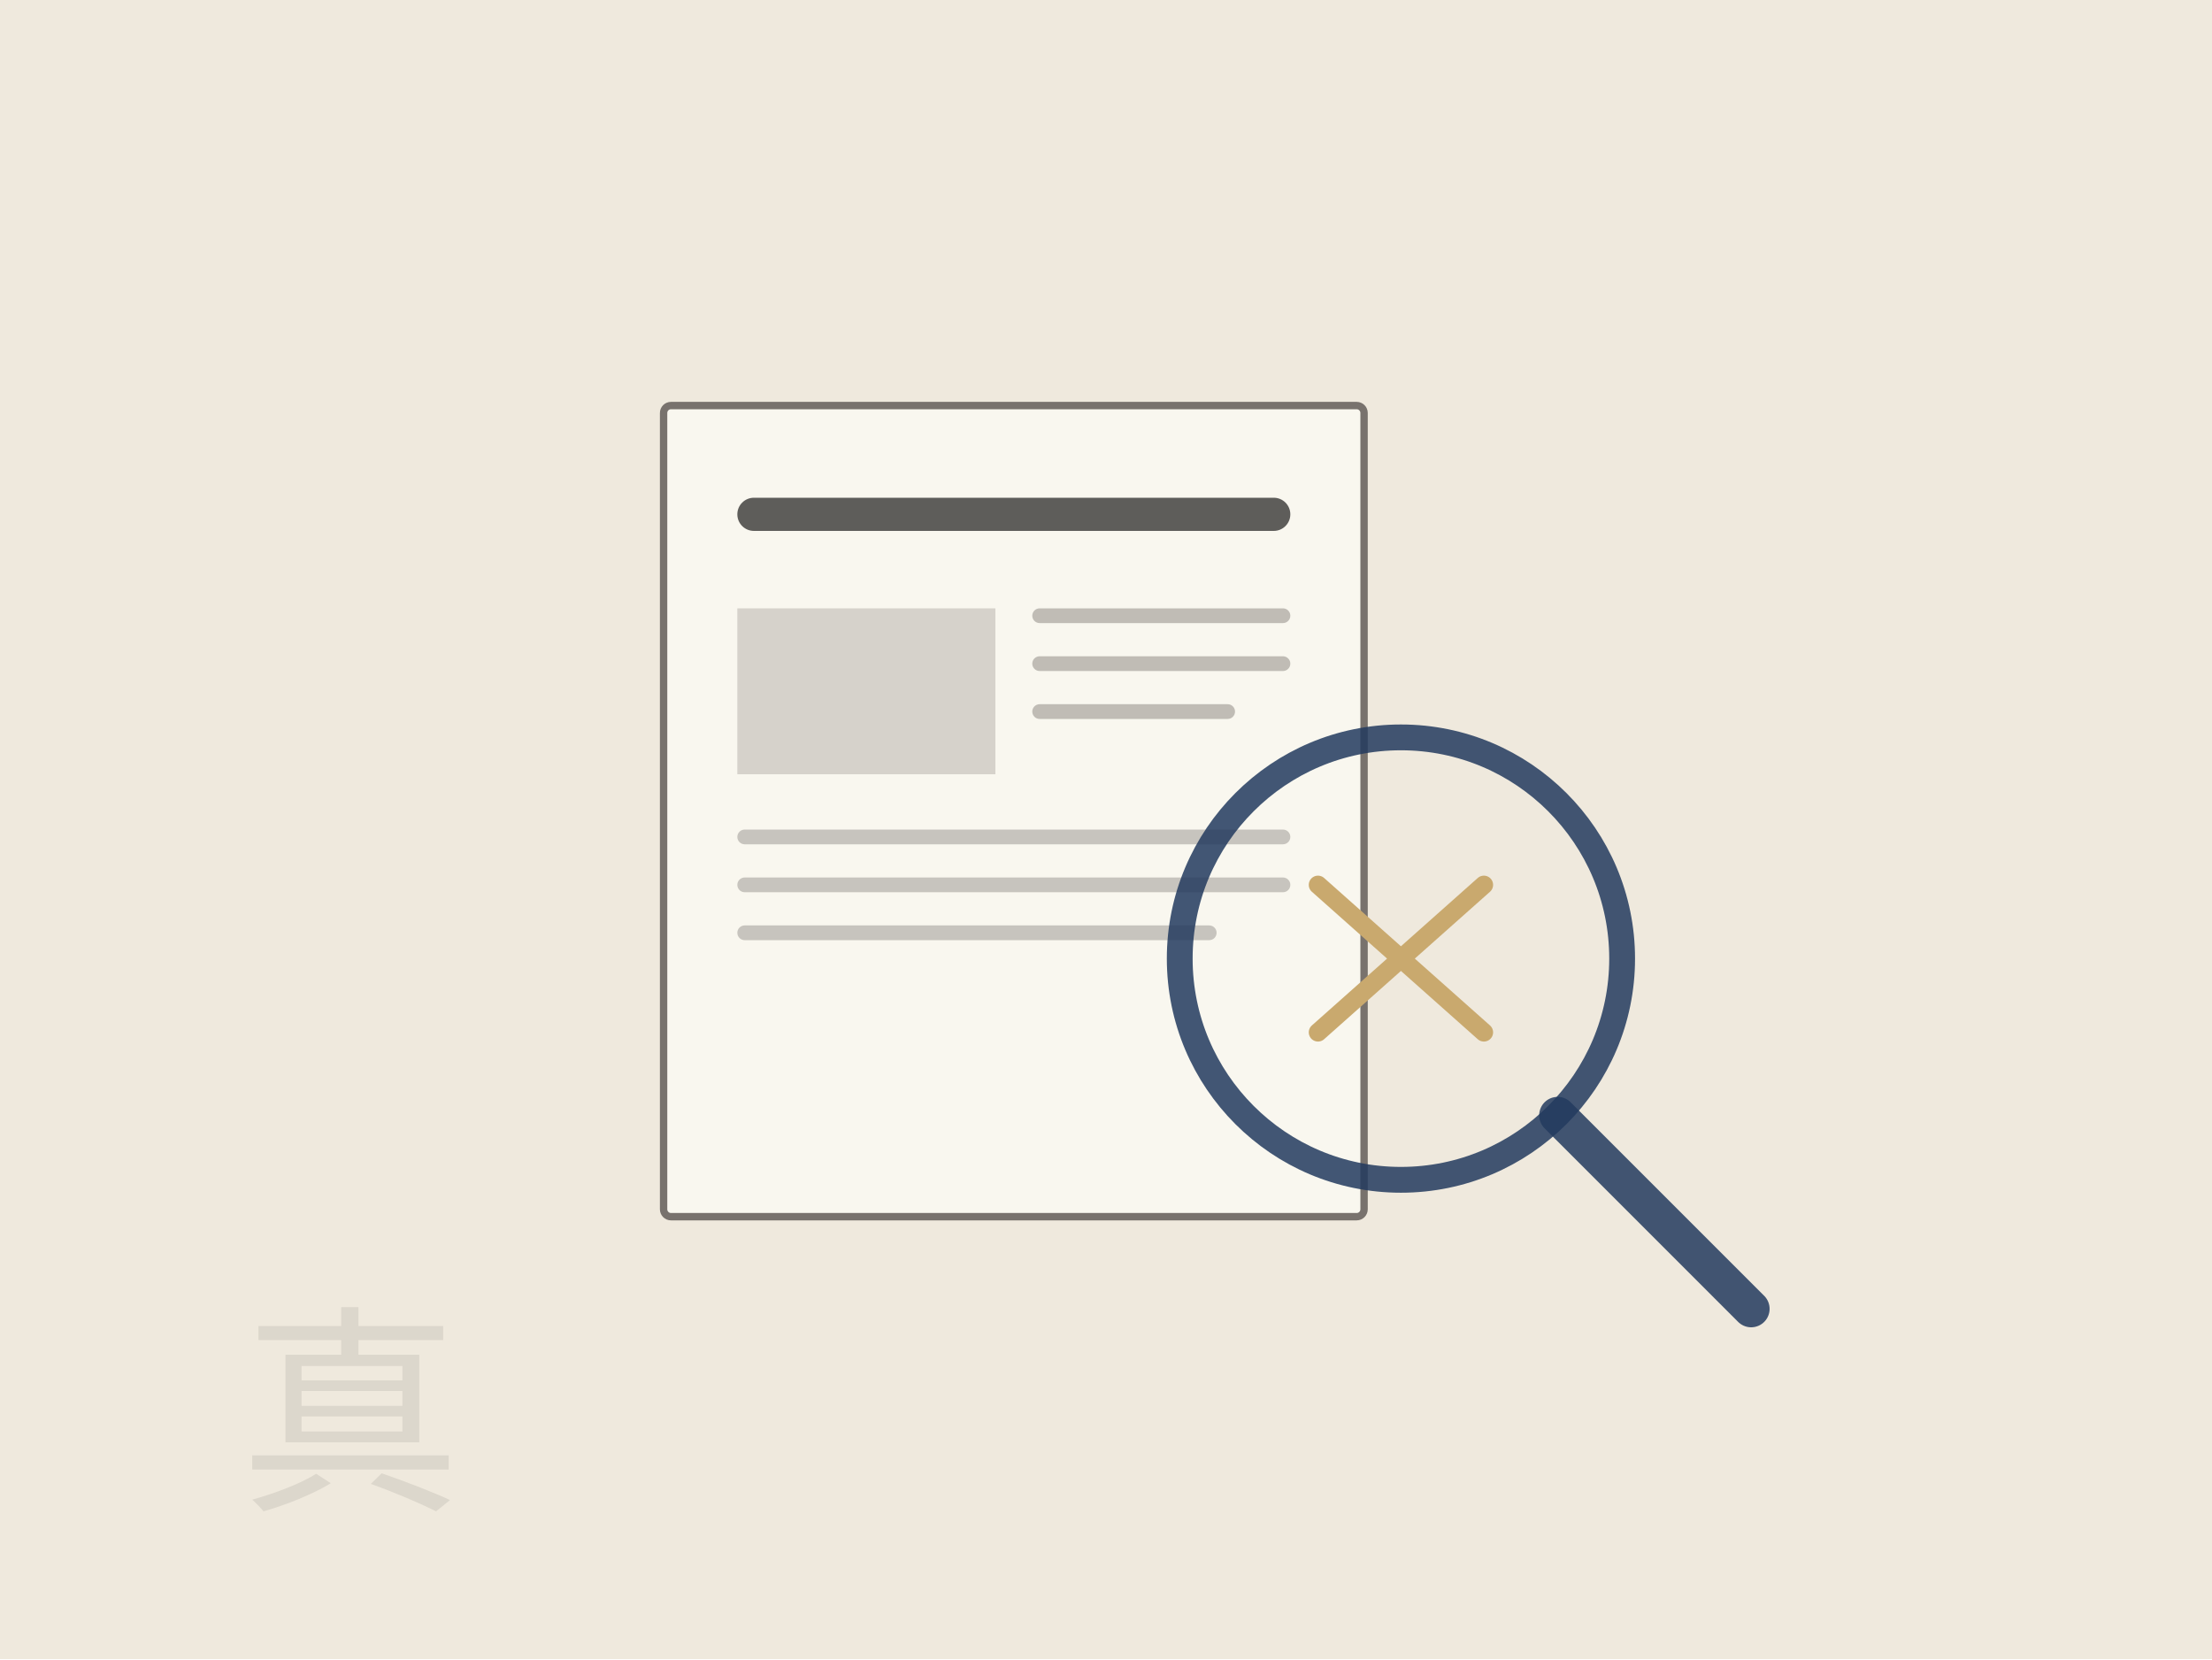
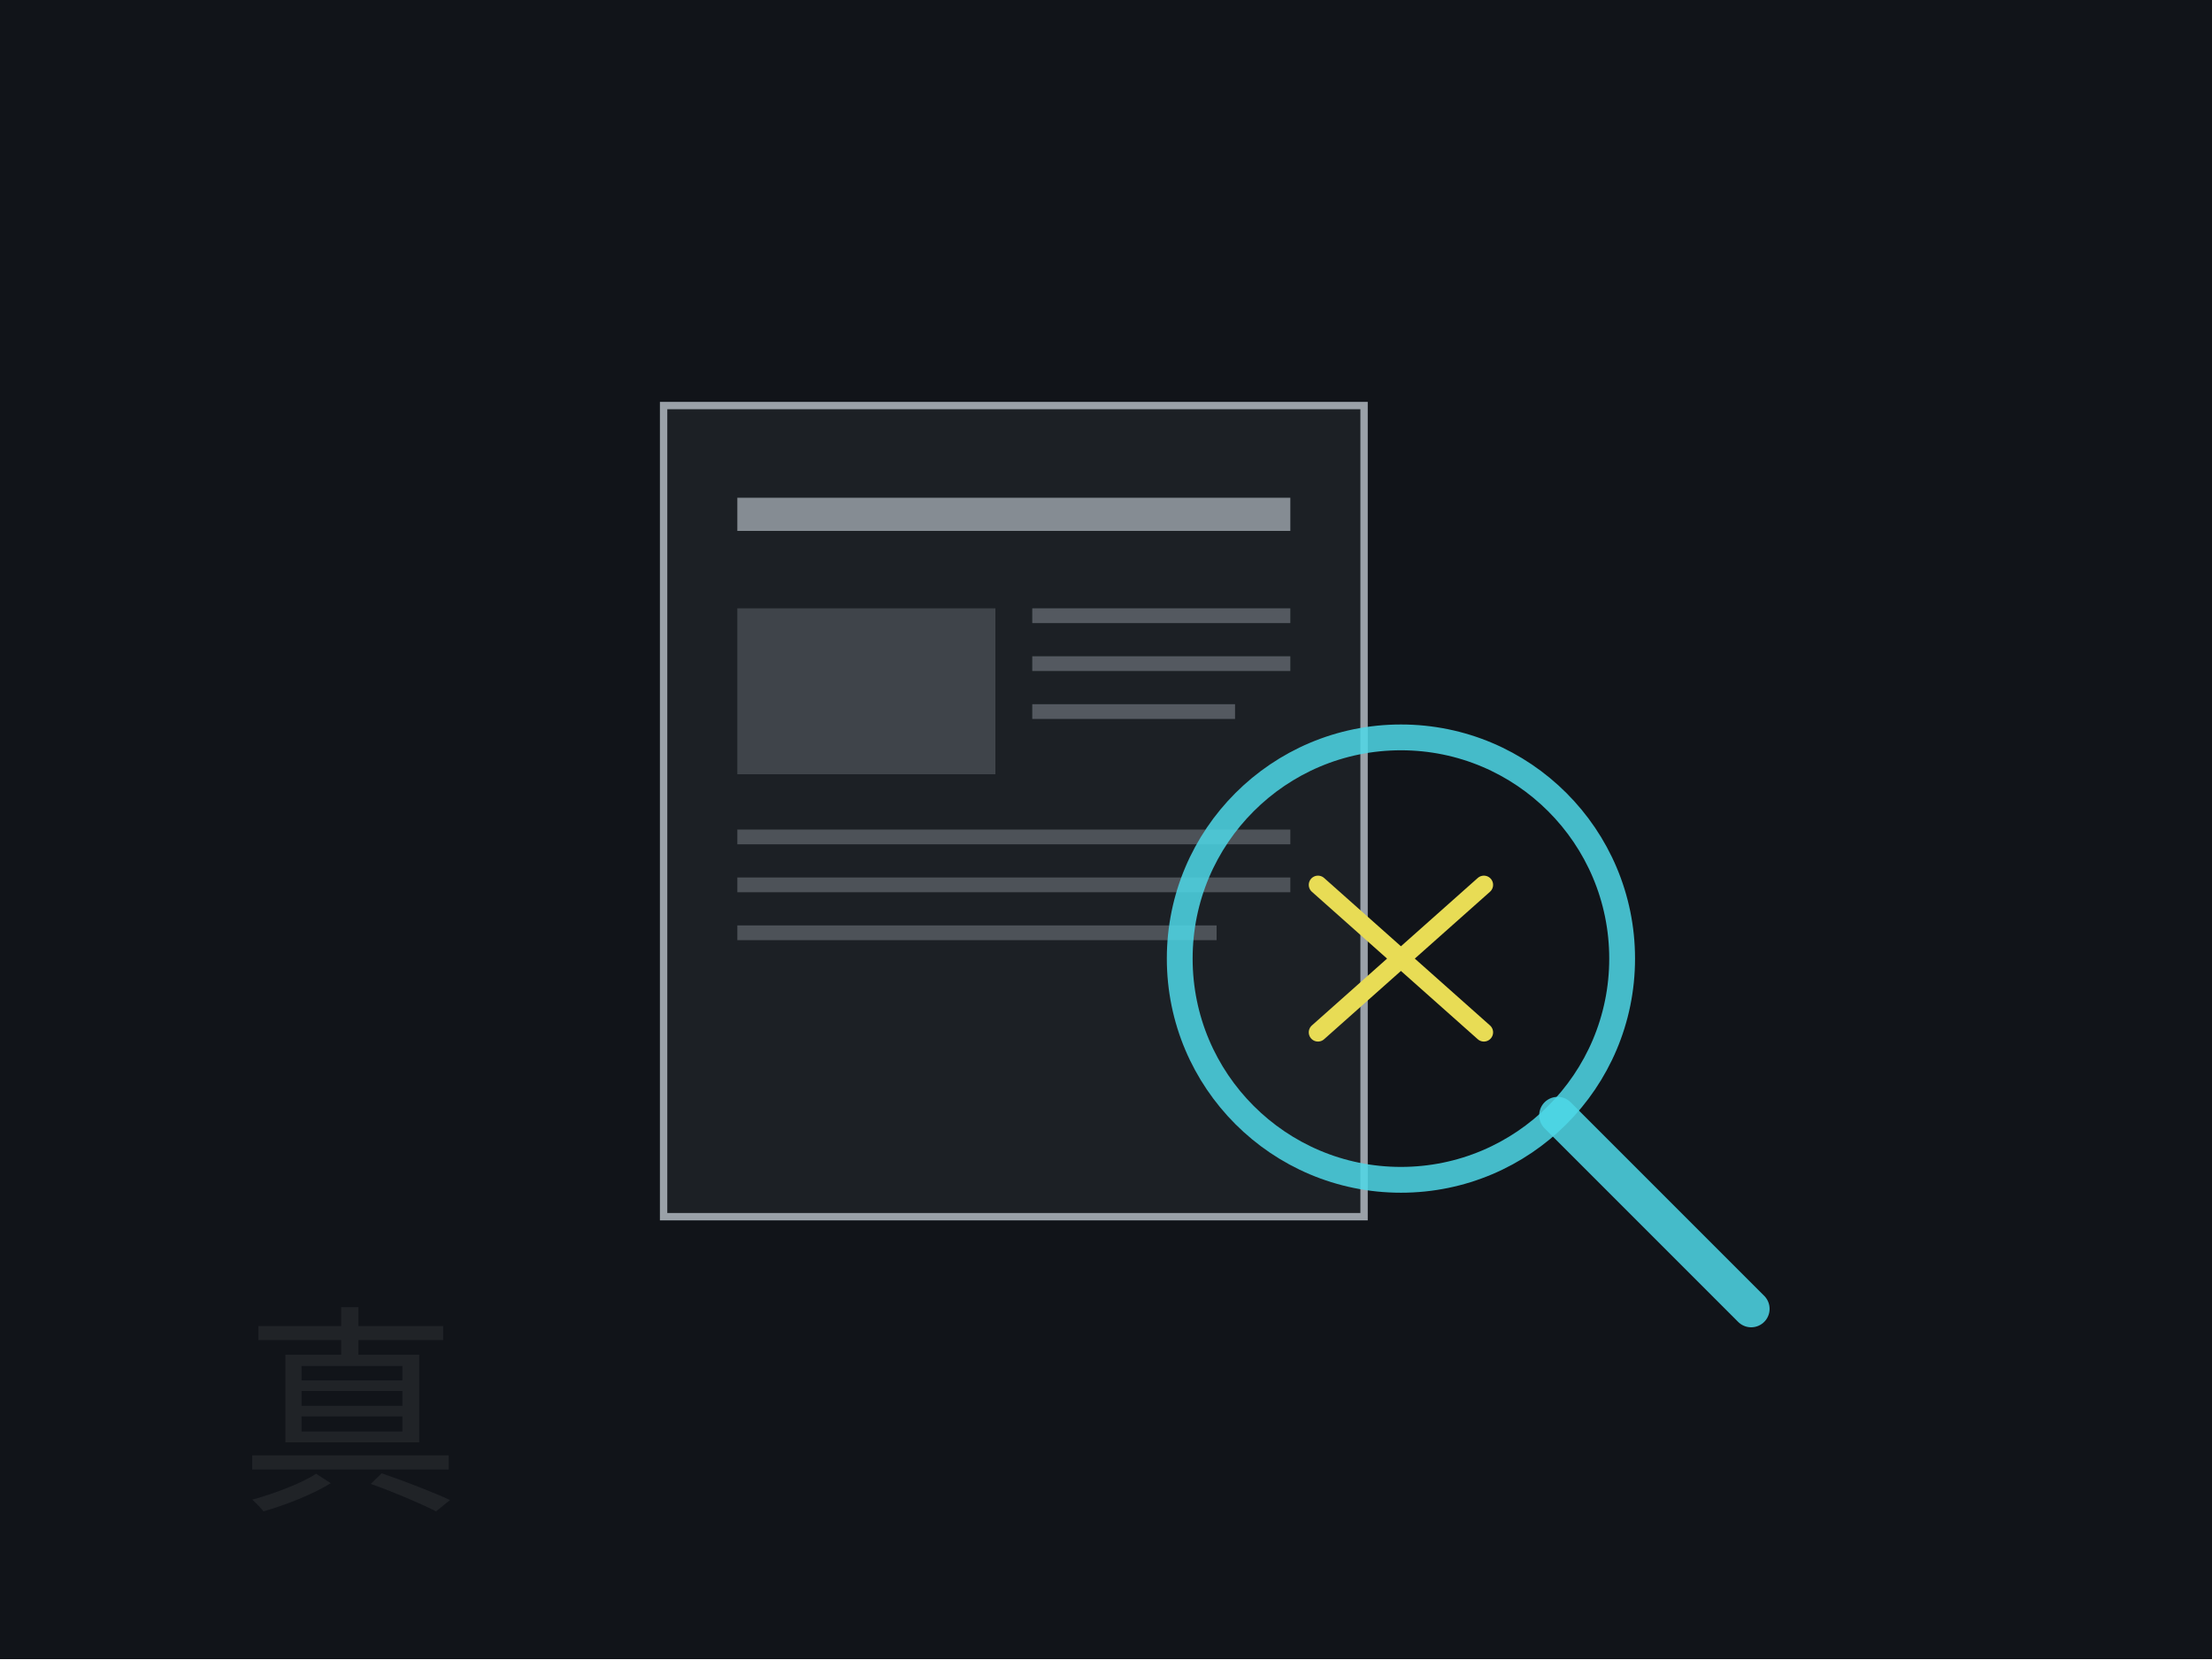
<svg xmlns="http://www.w3.org/2000/svg" viewBox="0 0 1200 900">
-   <rect width="1200" height="900" fill="#EFE9DD" />
-   <rect x="360" y="220" width="380" height="440" rx="4" fill="#FBF8F1" stroke="#6B6560" stroke-width="4" opacity="0.9" />
-   <rect x="400" y="270" width="300" height="18" rx="9" fill="#2B2928" opacity="0.75" />
-   <rect x="400" y="330" width="140" height="90" fill="#6B6560" opacity="0.25" />
-   <rect x="560" y="330" width="140" height="8" rx="4" fill="#6B6560" opacity="0.4" />
-   <rect x="560" y="356" width="140" height="8" rx="4" fill="#6B6560" opacity="0.4" />
-   <rect x="560" y="382" width="110" height="8" rx="4" fill="#6B6560" opacity="0.4" />
-   <rect x="400" y="450" width="300" height="8" rx="4" fill="#6B6560" opacity="0.35" />
-   <rect x="400" y="476" width="300" height="8" rx="4" fill="#6B6560" opacity="0.35" />
-   <rect x="400" y="502" width="260" height="8" rx="4" fill="#6B6560" opacity="0.35" />
-   <circle cx="760" cy="520" r="120" fill="none" stroke="#223A5E" stroke-width="14" opacity="0.85" />
-   <path d="M845 605 L 950 710" stroke="#223A5E" stroke-width="20" stroke-linecap="round" opacity="0.85" />
-   <path d="M715 480 l 90 80 M805 480 l -90 80" stroke="#C9A96E" stroke-width="10" stroke-linecap="round" />
-   <text x="130" y="810" font-family="serif" font-size="120" fill="rgba(0,0,0,0.08)">真</text>
+   <rect width="1200" height="900" fill="#111419" />
+   <rect x="360" y="220" width="380" height="440" fill="#1d2127" stroke="#a8b0b8" stroke-width="4" opacity="0.9" />
+   <rect x="400" y="270" width="300" height="18" fill="#a8b0b8" opacity="0.75" />
+   <rect x="400" y="330" width="140" height="90" fill="#a8b0b8" opacity="0.25" />
+   <rect x="560" y="330" width="140" height="8" fill="#a8b0b8" opacity="0.4" />
+   <rect x="560" y="356" width="140" height="8" fill="#a8b0b8" opacity="0.4" />
+   <rect x="560" y="382" width="110" height="8" fill="#a8b0b8" opacity="0.4" />
+   <rect x="400" y="450" width="300" height="8" fill="#a8b0b8" opacity="0.35" />
+   <rect x="400" y="476" width="300" height="8" fill="#a8b0b8" opacity="0.35" />
+   <rect x="400" y="502" width="260" height="8" fill="#a8b0b8" opacity="0.35" />
+   <circle cx="760" cy="520" r="120" fill="none" stroke="#4dd8e8" stroke-width="14" opacity="0.85" />
+   <path d="M845 605 L 950 710" stroke="#4dd8e8" stroke-width="20" stroke-linecap="round" opacity="0.85" />
+   <path d="M715 480 l 90 80 M805 480 l -90 80" stroke="#e8dc55" stroke-width="10" stroke-linecap="round" />
+   <text x="130" y="810" font-family="serif" font-size="120" fill="rgba(230,232,234,0.07)">真</text>
</svg>
